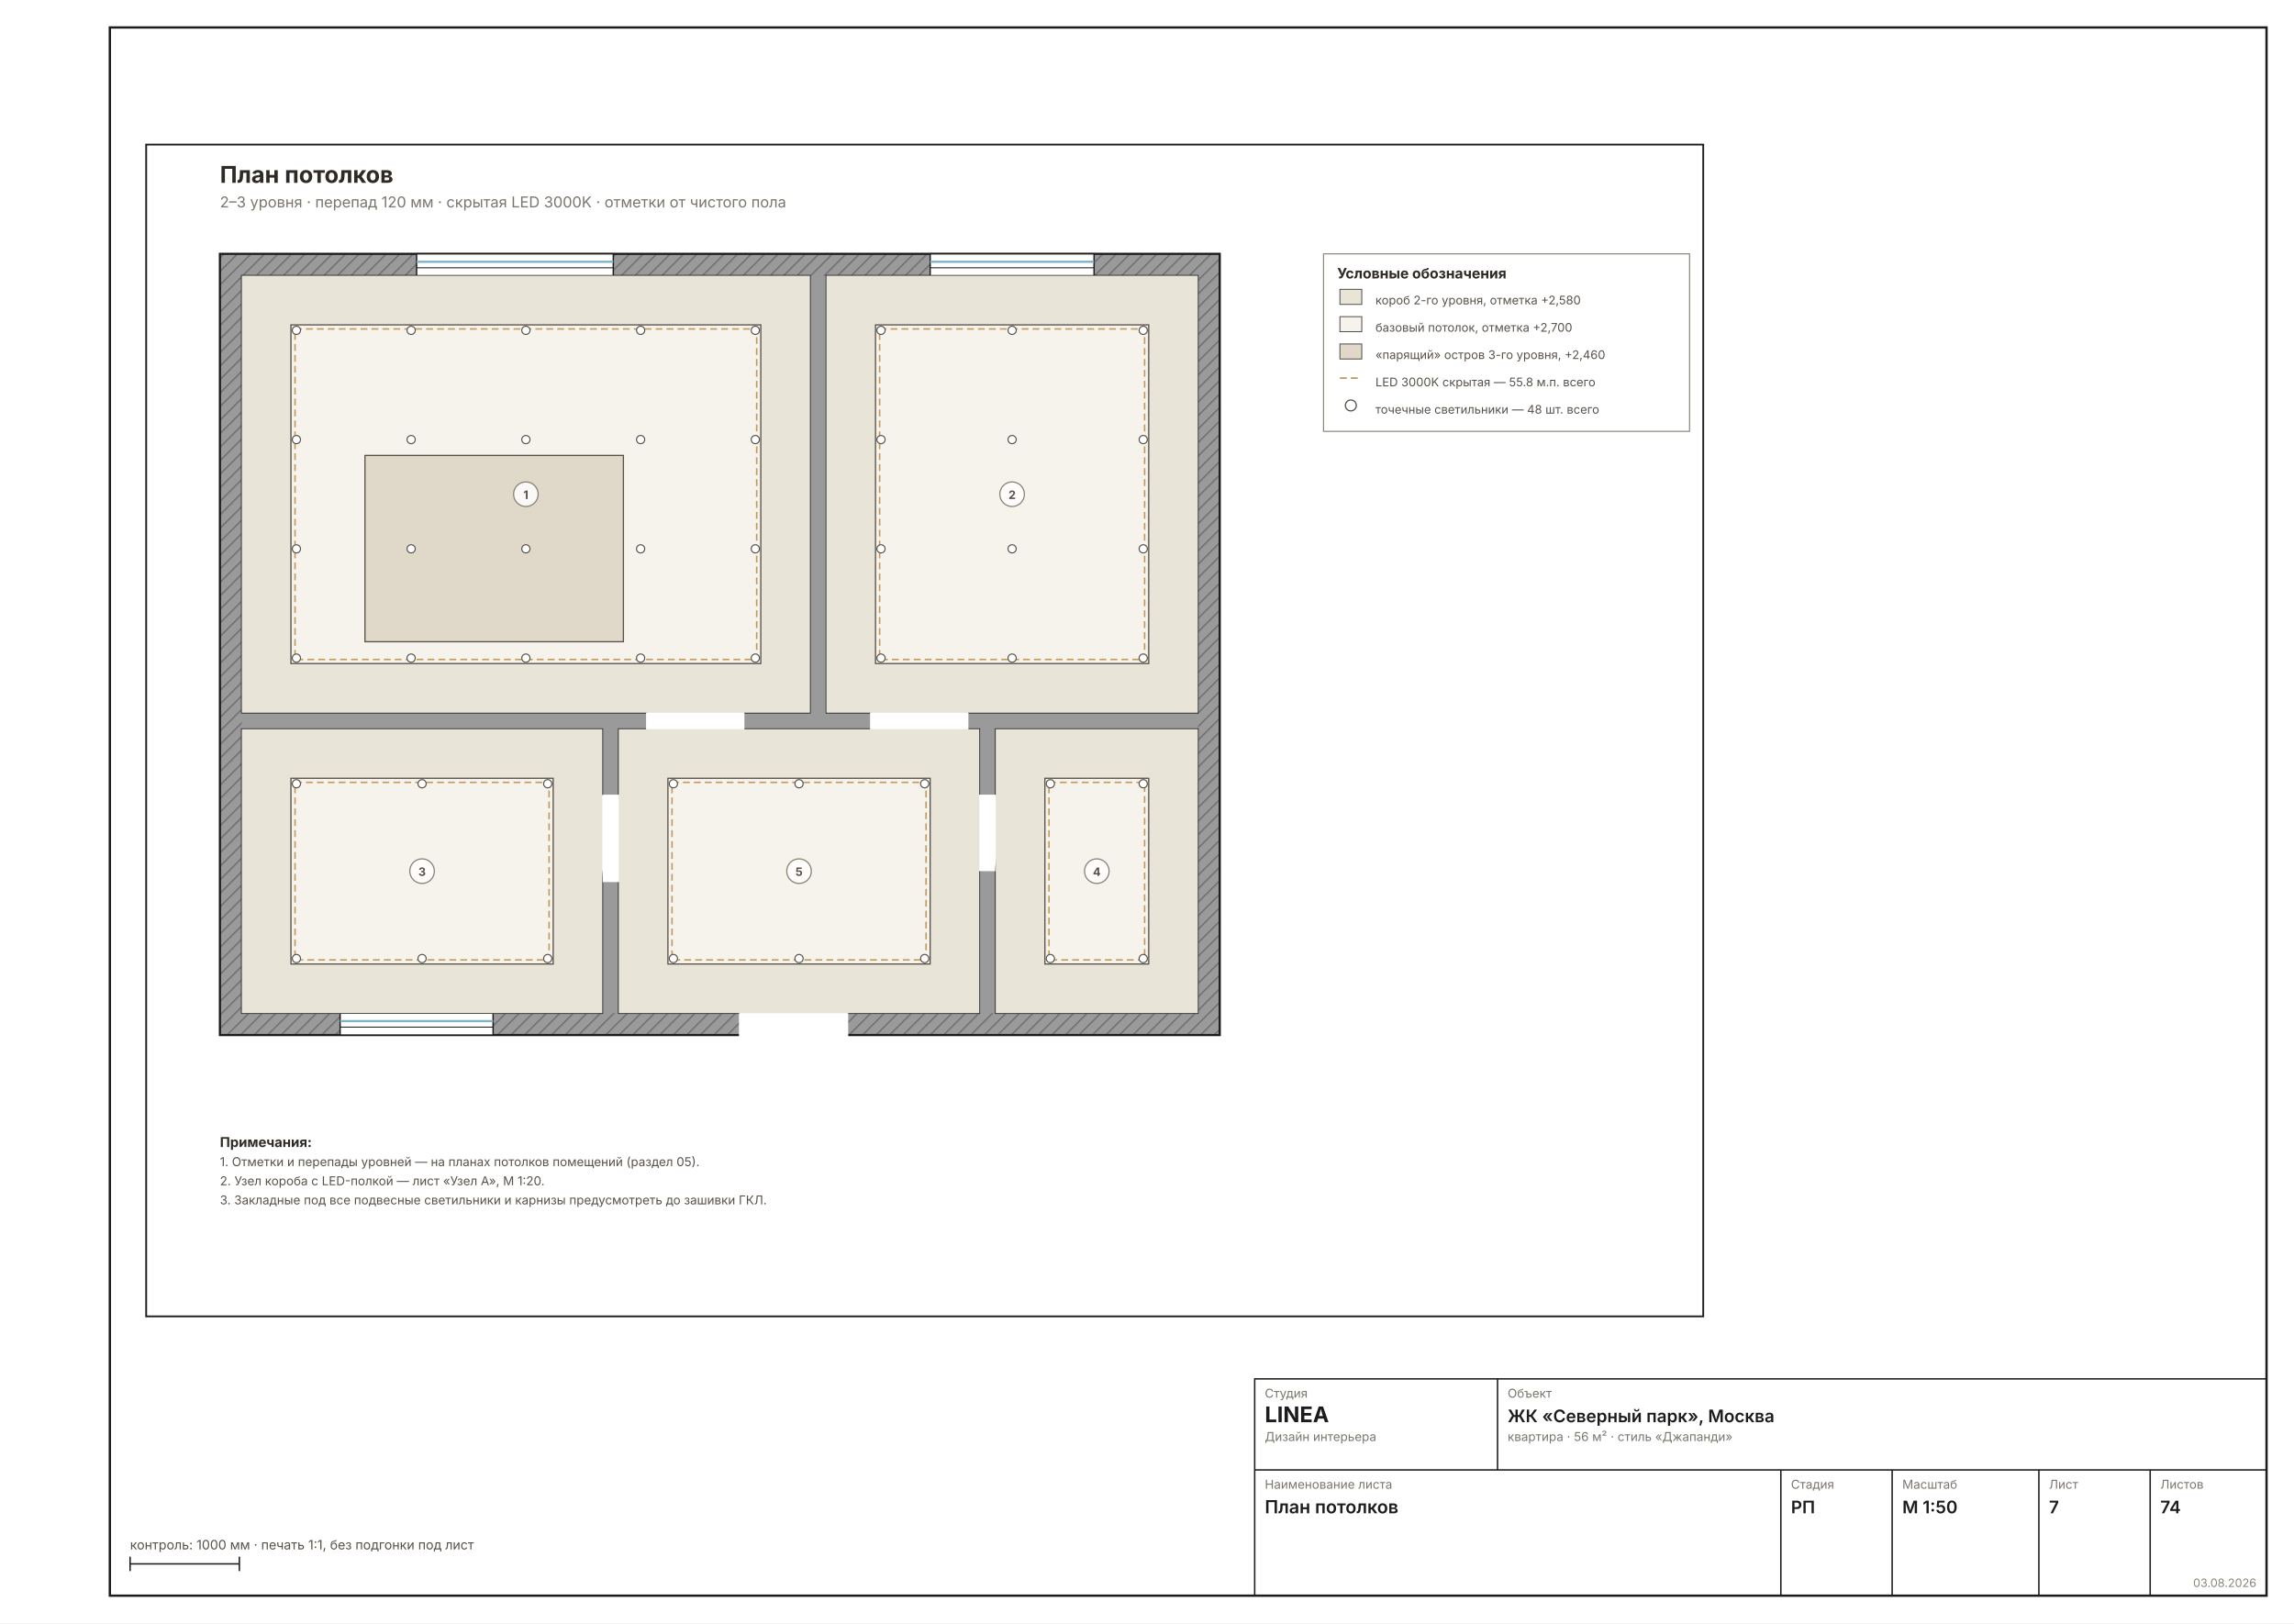
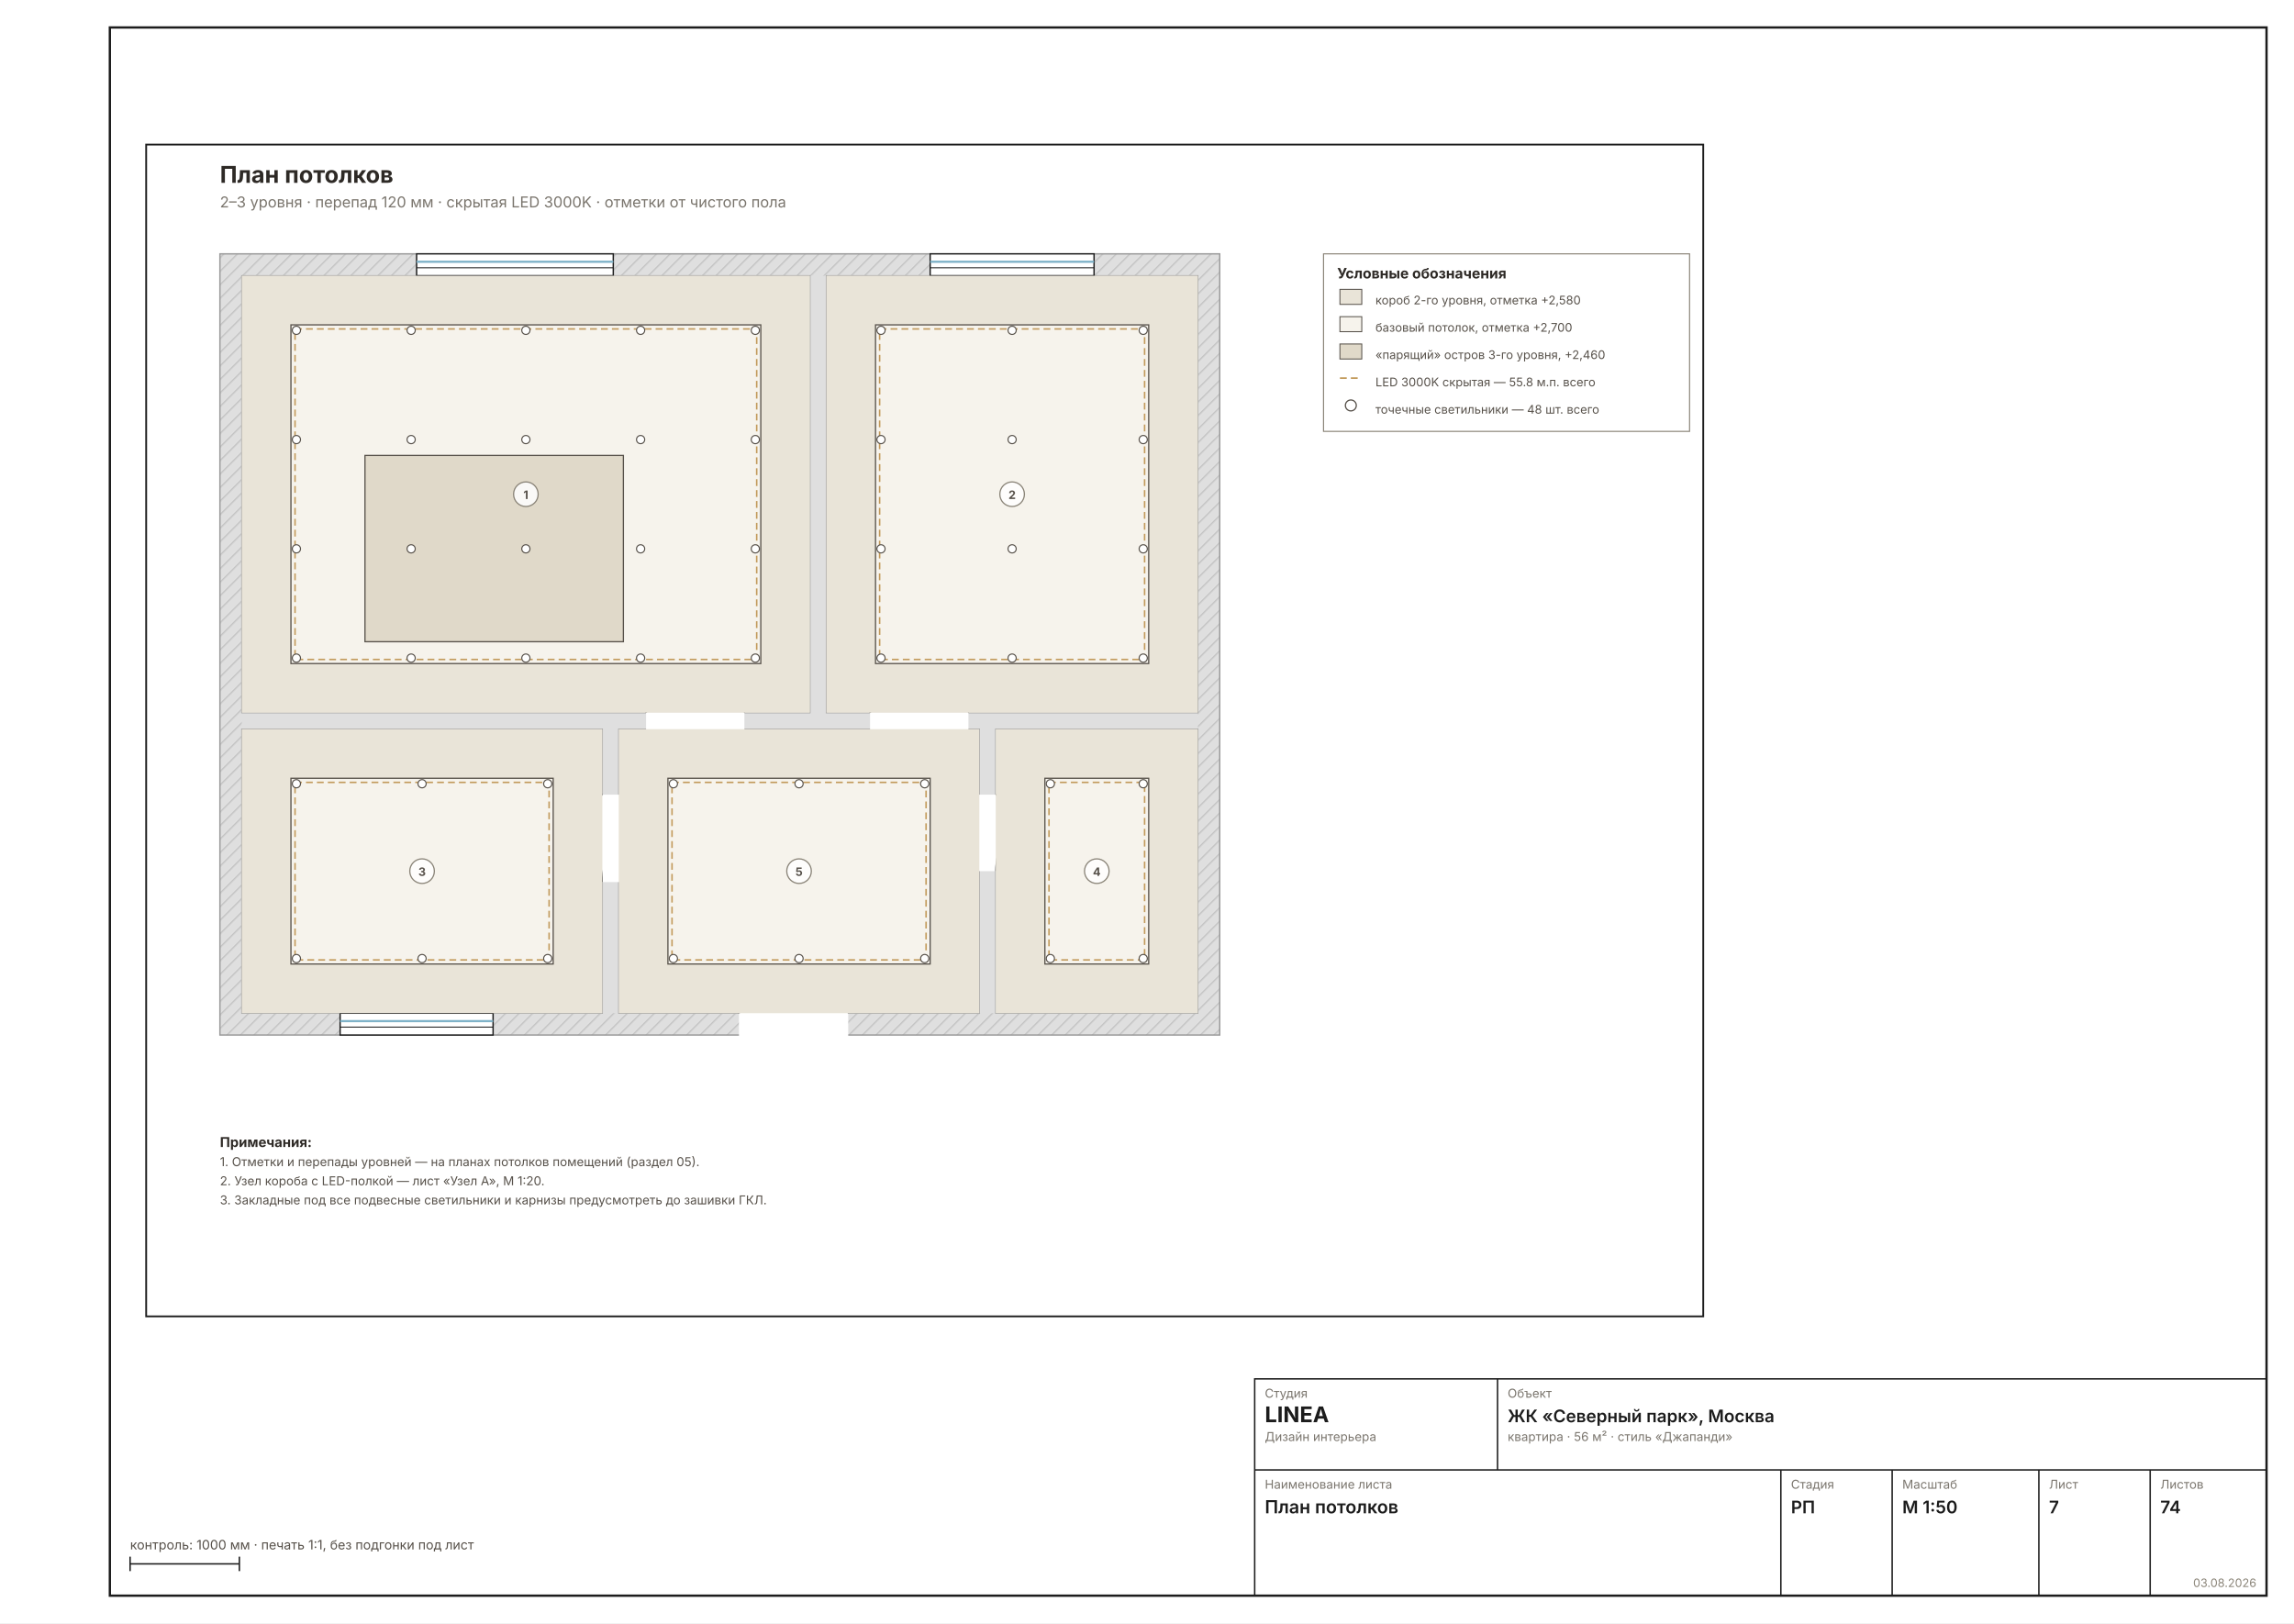
<svg xmlns="http://www.w3.org/2000/svg" width="1587" height="1123" viewBox="0 0 1587 1123" font-family="Inter, &quot;Helvetica Neue&quot;, Arial, sans-serif">
  <rect width="1587" height="1123" fill="#FFFFFF" />
  <rect x="76" y="19" width="1492" height="1085" fill="none" stroke="#1C1C1C" stroke-width="1.6" />
  <g transform="translate(86 84.91615) scale(0.9449)">
    <rect x="16" y="16" width="1140" height="858" fill="none" stroke="#1C1C1C" stroke-width="1.3" />
    <defs>
      <pattern id="wh7" width="7" height="7" patternUnits="userSpaceOnUse" patternTransform="rotate(45)">
-         <rect width="7" height="7" fill="#9A9A9A" />
-         <line x1="0" y1="0" x2="0" y2="7" stroke="#6E6E6E" stroke-width="2" />
+         <rect width="7" height="7" fill="#DFDFDF" />
+         <line x1="0" y1="0" x2="0" y2="7" stroke="#C4C4C4" stroke-width="2" />
      </pattern>
    </defs>
-     <rect x="70" y="96" width="732" height="572" fill="url(#wh7)" stroke="#1C1C1C" stroke-width="1.6" />
-     <rect x="86" y="112" width="700" height="540" fill="#9A9A9A" />
-     <rect x="86" y="112" width="416" height="320" fill="#FFFFFF" stroke="#1C1C1C" stroke-width="1.1" />
-     <rect x="514" y="112" width="272" height="320" fill="#FFFFFF" stroke="#1C1C1C" stroke-width="1.1" />
-     <rect x="86" y="444" width="264" height="208" fill="#FFFFFF" stroke="#1C1C1C" stroke-width="1.1" />
-     <rect x="638" y="444" width="148" height="208" fill="#FFFFFF" stroke="#1C1C1C" stroke-width="1.1" />
-     <rect x="362" y="444" width="264" height="208" fill="#FFFFFF" stroke="#1C1C1C" stroke-width="1.1" />
+     <rect x="70" y="96" width="732" height="572" fill="url(#wh7)" stroke="#9A9A9A" stroke-width="1" />
+     <rect x="86" y="112" width="700" height="540" fill="#DFDFDF" />
+     <rect x="86" y="112" width="416" height="320" fill="#FFFFFF" stroke="#9A9A9A" stroke-width="0.8" />
+     <rect x="514" y="112" width="272" height="320" fill="#FFFFFF" stroke="#9A9A9A" stroke-width="0.8" />
+     <rect x="86" y="444" width="264" height="208" fill="#FFFFFF" stroke="#9A9A9A" stroke-width="0.8" />
+     <rect x="638" y="444" width="148" height="208" fill="#FFFFFF" stroke="#9A9A9A" stroke-width="0.8" />
+     <rect x="362" y="444" width="264" height="208" fill="#FFFFFF" stroke="#9A9A9A" stroke-width="0.8" />
    <rect x="382" y="428.8" width="72" height="25.6" fill="#FFFFFF" />
    <line x1="382" y1="432" x2="382" y2="360" stroke="#2A2A2A" stroke-width="1.4" />
    <path d="M 454 432 A 72 72 0 0 0 382 360" fill="none" stroke="#2A2A2A" stroke-width="0.7" />
    <rect x="546" y="428.8" width="72" height="25.6" fill="#FFFFFF" />
    <line x1="546" y1="432" x2="546" y2="360" stroke="#2A2A2A" stroke-width="1.4" />
    <path d="M 618 432 A 72 72 0 0 0 546 360" fill="none" stroke="#2A2A2A" stroke-width="0.7" />
    <rect x="346.8" y="492" width="25.6" height="64" fill="#FFFFFF" />
    <line x1="350" y1="492" x2="286" y2="492" stroke="#2A2A2A" stroke-width="1.4" />
    <path d="M 350 556 A 64 64 0 0 0 286 492" fill="none" stroke="#2A2A2A" stroke-width="0.7" />
    <rect x="615.6" y="492" width="25.6" height="56" fill="#FFFFFF" />
    <line x1="638" y1="492" x2="694" y2="492" stroke="#2A2A2A" stroke-width="1.4" />
    <path d="M 638 548 A 56 56 0 0 1 694 492" fill="none" stroke="#2A2A2A" stroke-width="0.7" />
    <rect x="450" y="648.8" width="80" height="25.6" fill="#FFFFFF" />
    <line x1="450" y1="652" x2="450" y2="572" stroke="#2A2A2A" stroke-width="1.4" />
    <path d="M 530 652 A 80 80 0 0 0 450 572" fill="none" stroke="#2A2A2A" stroke-width="0.7" />
    <rect x="214" y="96" width="144" height="16" fill="#FFFFFF" stroke="#1C1C1C" stroke-width="1" />
    <line x1="214" y1="101.8" x2="358" y2="101.8" stroke="#7FB2C8" stroke-width="1.6" />
    <line x1="214" y1="106.2" x2="358" y2="106.2" stroke="#1C1C1C" stroke-width="0.7" />
    <rect x="590" y="96" width="120" height="16" fill="#FFFFFF" stroke="#1C1C1C" stroke-width="1" />
    <line x1="590" y1="101.8" x2="710" y2="101.8" stroke="#7FB2C8" stroke-width="1.6" />
    <line x1="590" y1="106.2" x2="710" y2="106.2" stroke="#1C1C1C" stroke-width="0.7" />
    <rect x="158" y="652" width="112" height="16" fill="#FFFFFF" stroke="#1C1C1C" stroke-width="1" />
    <line x1="158" y1="657.8" x2="270" y2="657.8" stroke="#7FB2C8" stroke-width="1.6" />
    <line x1="158" y1="662.2" x2="270" y2="662.2" stroke="#1C1C1C" stroke-width="0.7" />
    <rect x="86" y="112" width="416" height="320" fill="#E9E4D8" />
    <rect x="122" y="148" width="344" height="248" fill="#F6F3EC" stroke="#57514A" stroke-width="0.9" />
    <rect x="125" y="151" width="338" height="242" fill="none" stroke="#C29A5B" stroke-width="1.1" stroke-dasharray="5 3" />
    <rect x="176.2" y="243.6" width="189.2" height="136.4" fill="#E0D9C9" stroke="#57514A" stroke-width="0.9" />
    <circle cx="126" cy="152" r="3" fill="#FFF" stroke="#57514A" stroke-width="0.8" />
    <circle cx="126" cy="232" r="3" fill="#FFF" stroke="#57514A" stroke-width="0.8" />
    <circle cx="126" cy="312" r="3" fill="#FFF" stroke="#57514A" stroke-width="0.8" />
    <circle cx="126" cy="392" r="3" fill="#FFF" stroke="#57514A" stroke-width="0.8" />
    <circle cx="210" cy="152" r="3" fill="#FFF" stroke="#57514A" stroke-width="0.8" />
    <circle cx="210" cy="232" r="3" fill="#FFF" stroke="#57514A" stroke-width="0.8" />
    <circle cx="210" cy="312" r="3" fill="#FFF" stroke="#57514A" stroke-width="0.8" />
    <circle cx="210" cy="392" r="3" fill="#FFF" stroke="#57514A" stroke-width="0.8" />
    <circle cx="294" cy="152" r="3" fill="#FFF" stroke="#57514A" stroke-width="0.8" />
    <circle cx="294" cy="232" r="3" fill="#FFF" stroke="#57514A" stroke-width="0.8" />
    <circle cx="294" cy="312" r="3" fill="#FFF" stroke="#57514A" stroke-width="0.8" />
    <circle cx="294" cy="392" r="3" fill="#FFF" stroke="#57514A" stroke-width="0.8" />
    <circle cx="378" cy="152" r="3" fill="#FFF" stroke="#57514A" stroke-width="0.8" />
    <circle cx="378" cy="232" r="3" fill="#FFF" stroke="#57514A" stroke-width="0.8" />
    <circle cx="378" cy="312" r="3" fill="#FFF" stroke="#57514A" stroke-width="0.8" />
    <circle cx="378" cy="392" r="3" fill="#FFF" stroke="#57514A" stroke-width="0.8" />
    <circle cx="462" cy="152" r="3" fill="#FFF" stroke="#57514A" stroke-width="0.8" />
    <circle cx="462" cy="232" r="3" fill="#FFF" stroke="#57514A" stroke-width="0.8" />
    <circle cx="462" cy="312" r="3" fill="#FFF" stroke="#57514A" stroke-width="0.8" />
    <circle cx="462" cy="392" r="3" fill="#FFF" stroke="#57514A" stroke-width="0.8" />
    <rect x="514" y="112" width="272" height="320" fill="#E9E4D8" />
    <rect x="550" y="148" width="200" height="248" fill="#F6F3EC" stroke="#57514A" stroke-width="0.9" />
    <rect x="553" y="151" width="194" height="242" fill="none" stroke="#C29A5B" stroke-width="1.1" stroke-dasharray="5 3" />
    <circle cx="554" cy="152" r="3" fill="#FFF" stroke="#57514A" stroke-width="0.8" />
    <circle cx="554" cy="232" r="3" fill="#FFF" stroke="#57514A" stroke-width="0.8" />
    <circle cx="554" cy="312" r="3" fill="#FFF" stroke="#57514A" stroke-width="0.8" />
    <circle cx="554" cy="392" r="3" fill="#FFF" stroke="#57514A" stroke-width="0.8" />
    <circle cx="650" cy="152" r="3" fill="#FFF" stroke="#57514A" stroke-width="0.8" />
    <circle cx="650" cy="232" r="3" fill="#FFF" stroke="#57514A" stroke-width="0.8" />
    <circle cx="650" cy="312" r="3" fill="#FFF" stroke="#57514A" stroke-width="0.8" />
    <circle cx="650" cy="392" r="3" fill="#FFF" stroke="#57514A" stroke-width="0.8" />
    <circle cx="746" cy="152" r="3" fill="#FFF" stroke="#57514A" stroke-width="0.8" />
    <circle cx="746" cy="232" r="3" fill="#FFF" stroke="#57514A" stroke-width="0.8" />
    <circle cx="746" cy="312" r="3" fill="#FFF" stroke="#57514A" stroke-width="0.8" />
    <circle cx="746" cy="392" r="3" fill="#FFF" stroke="#57514A" stroke-width="0.8" />
    <rect x="86" y="444" width="264" height="208" fill="#E9E4D8" />
    <rect x="122" y="480" width="192" height="136" fill="#F6F3EC" stroke="#57514A" stroke-width="0.9" />
    <rect x="125" y="483" width="186" height="130" fill="none" stroke="#C29A5B" stroke-width="1.1" stroke-dasharray="5 3" />
    <circle cx="126" cy="484" r="3" fill="#FFF" stroke="#57514A" stroke-width="0.8" />
    <circle cx="126" cy="612" r="3" fill="#FFF" stroke="#57514A" stroke-width="0.8" />
    <circle cx="218" cy="484" r="3" fill="#FFF" stroke="#57514A" stroke-width="0.8" />
    <circle cx="218" cy="612" r="3" fill="#FFF" stroke="#57514A" stroke-width="0.8" />
    <circle cx="310" cy="484" r="3" fill="#FFF" stroke="#57514A" stroke-width="0.8" />
    <circle cx="310" cy="612" r="3" fill="#FFF" stroke="#57514A" stroke-width="0.8" />
    <rect x="638" y="444" width="148" height="208" fill="#E9E4D8" />
    <rect x="674" y="480" width="76" height="136" fill="#F6F3EC" stroke="#57514A" stroke-width="0.9" />
    <rect x="677" y="483" width="70" height="130" fill="none" stroke="#C29A5B" stroke-width="1.1" stroke-dasharray="5 3" />
    <circle cx="678" cy="484" r="3" fill="#FFF" stroke="#57514A" stroke-width="0.8" />
    <circle cx="678" cy="612" r="3" fill="#FFF" stroke="#57514A" stroke-width="0.8" />
    <circle cx="746" cy="484" r="3" fill="#FFF" stroke="#57514A" stroke-width="0.8" />
    <circle cx="746" cy="612" r="3" fill="#FFF" stroke="#57514A" stroke-width="0.8" />
    <rect x="362" y="444" width="264" height="208" fill="#E9E4D8" />
    <rect x="398" y="480" width="192" height="136" fill="#F6F3EC" stroke="#57514A" stroke-width="0.9" />
    <rect x="401" y="483" width="186" height="130" fill="none" stroke="#C29A5B" stroke-width="1.1" stroke-dasharray="5 3" />
    <circle cx="402" cy="484" r="3" fill="#FFF" stroke="#57514A" stroke-width="0.8" />
    <circle cx="402" cy="612" r="3" fill="#FFF" stroke="#57514A" stroke-width="0.8" />
    <circle cx="494" cy="484" r="3" fill="#FFF" stroke="#57514A" stroke-width="0.8" />
    <circle cx="494" cy="612" r="3" fill="#FFF" stroke="#57514A" stroke-width="0.8" />
    <circle cx="586" cy="484" r="3" fill="#FFF" stroke="#57514A" stroke-width="0.8" />
    <circle cx="586" cy="612" r="3" fill="#FFF" stroke="#57514A" stroke-width="0.8" />
    <circle cx="294" cy="272" r="9" fill="#FFFFFFD9" stroke="#8A8478" stroke-width="0.9" />
    <text x="294" y="275.5" font-size="8.5" font-weight="700" text-anchor="middle" fill="#57514A">1</text>
    <circle cx="650" cy="272" r="9" fill="#FFFFFFD9" stroke="#8A8478" stroke-width="0.9" />
    <text x="650" y="275.5" font-size="8.5" font-weight="700" text-anchor="middle" fill="#57514A">2</text>
    <circle cx="218" cy="548" r="9" fill="#FFFFFFD9" stroke="#8A8478" stroke-width="0.9" />
    <text x="218" y="551.5" font-size="8.5" font-weight="700" text-anchor="middle" fill="#57514A">3</text>
    <circle cx="712" cy="548" r="9" fill="#FFFFFFD9" stroke="#8A8478" stroke-width="0.9" />
    <text x="712" y="551.5" font-size="8.5" font-weight="700" text-anchor="middle" fill="#57514A">4</text>
    <circle cx="494" cy="548" r="9" fill="#FFFFFFD9" stroke="#8A8478" stroke-width="0.9" />
    <text x="494" y="551.5" font-size="8.5" font-weight="700" text-anchor="middle" fill="#57514A">5</text>
    <rect x="878" y="96" width="268" height="130" fill="none" stroke="#8A8478" stroke-width="0.8" />
    <text x="888" y="114" font-size="10.5" font-weight="700" fill="#2E2A26">Условные обозначения</text>
    <rect x="890" y="122" width="16" height="11" fill="#E9E4D8" stroke="#57514A" stroke-width="0.7" />
    <text x="916" y="133" font-size="8.7" fill="#57514A">короб 2-го уровня, отметка +2,580</text>
    <rect x="890" y="142" width="16" height="11" fill="#F6F3EC" stroke="#57514A" stroke-width="0.7" />
    <text x="916" y="153" font-size="8.7" fill="#57514A">базовый потолок, отметка +2,700</text>
    <rect x="890" y="162" width="16" height="11" fill="#E0D9C9" stroke="#57514A" stroke-width="0.7" />
    <text x="916" y="173" font-size="8.7" fill="#57514A">«парящий» остров 3-го уровня, +2,460</text>
    <line x1="890" y1="187" x2="906" y2="187" stroke="#C29A5B" stroke-width="1.2" stroke-dasharray="5 3" />
    <text x="916" y="193" font-size="8.7" fill="#57514A">LED 3000K скрытая — 55.8 м.п. всего</text>
    <circle cx="898" cy="207" r="4" fill="#FFF" stroke="#57514A" stroke-width="0.9" />
    <text x="916" y="213" font-size="8.7" fill="#57514A">точечные светильники — 48 шт. всего</text>
    <text x="70" y="750" font-size="10" font-weight="700" fill="#2E2A26">Примечания:</text>
    <text x="70" y="764" font-size="9" fill="#57514A">1. Отметки и перепады уровней — на планах потолков помещений (раздел 05).</text>
    <text x="70" y="778" font-size="9" fill="#57514A">2. Узел короба с LED-полкой — лист «Узел А», М 1:20.</text>
    <text x="70" y="792" font-size="9" fill="#57514A">3. Закладные под все подвесные светильники и карнизы предусмотреть до зашивки ГКЛ.</text>
    <text x="70" y="44" font-size="17" font-weight="700" fill="#2E2A26">План потолков</text>
    <text x="70" y="62" font-size="11" fill="#7A756D">2–3 уровня · перепад 120 мм · скрытая LED 3000K · отметки от чистого пола</text>
  </g>
  <g stroke="#1C1C1C" stroke-width="1" fill="none">
    <rect x="868" y="954" width="700" height="150" />
    <line x1="868" y1="1017" x2="1568" y2="1017" />
    <line x1="1036" y1="954" x2="1036" y2="1017" />
    <line x1="1232" y1="1017" x2="1232" y2="1104" />
    <line x1="1309" y1="1017" x2="1309" y2="1104" />
    <line x1="1410.5" y1="1017" x2="1410.5" y2="1104" />
    <line x1="1487.5" y1="1017" x2="1487.5" y2="1104" />
  </g>
  <text x="875" y="967" font-size="8.5" fill="#7A756D">Студия</text>
  <text x="875" y="984" font-size="15" font-weight="700" fill="#1C1C1C">LINEA</text>
  <text x="875" y="997" font-size="8.5" fill="#7A756D">Дизайн интерьера</text>
  <text x="1043" y="967" font-size="8.5" fill="#7A756D">Объект</text>
  <text x="1043" y="984" font-size="12" font-weight="600" fill="#1C1C1C">ЖК «Северный парк», Москва</text>
  <text x="1043" y="997" font-size="8.5" fill="#7A756D">квартира · 56 м² · стиль «Джапанди»</text>
  <text x="875" y="1030" font-size="8.5" fill="#7A756D">Наименование листа</text>
  <text x="875" y="1047" font-size="12.5" font-weight="600" fill="#1C1C1C">План потолков</text>
  <text x="1239" y="1030" font-size="8.5" fill="#7A756D">Стадия</text>
  <text x="1239" y="1047" font-size="12" font-weight="600" fill="#1C1C1C">РП</text>
  <text x="1316" y="1030" font-size="8.5" fill="#7A756D">Масштаб</text>
  <text x="1316" y="1047" font-size="12" font-weight="600" fill="#1C1C1C">М 1:50</text>
  <text x="1417.5" y="1030" font-size="8.5" fill="#7A756D">Лист</text>
  <text x="1417.5" y="1047" font-size="12" font-weight="600" fill="#1C1C1C">7</text>
  <text x="1494.5" y="1030" font-size="8.5" fill="#7A756D">Листов</text>
  <text x="1494.5" y="1047" font-size="12" font-weight="600" fill="#1C1C1C">74</text>
  <text x="1561" y="1098" font-size="8" fill="#8A8478" text-anchor="end">03.08.2026</text>
  <g stroke="#1C1C1C" stroke-width="1">
    <line x1="90" y1="1082" x2="165.592" y2="1082" />
    <line x1="90" y1="1077" x2="90" y2="1087" />
    <line x1="165.592" y1="1077" x2="165.592" y2="1087" />
  </g>
  <text x="90" y="1072" font-size="9" fill="#57514A">контроль: 1000 мм · печать 1:1, без подгонки под лист</text>
</svg>
